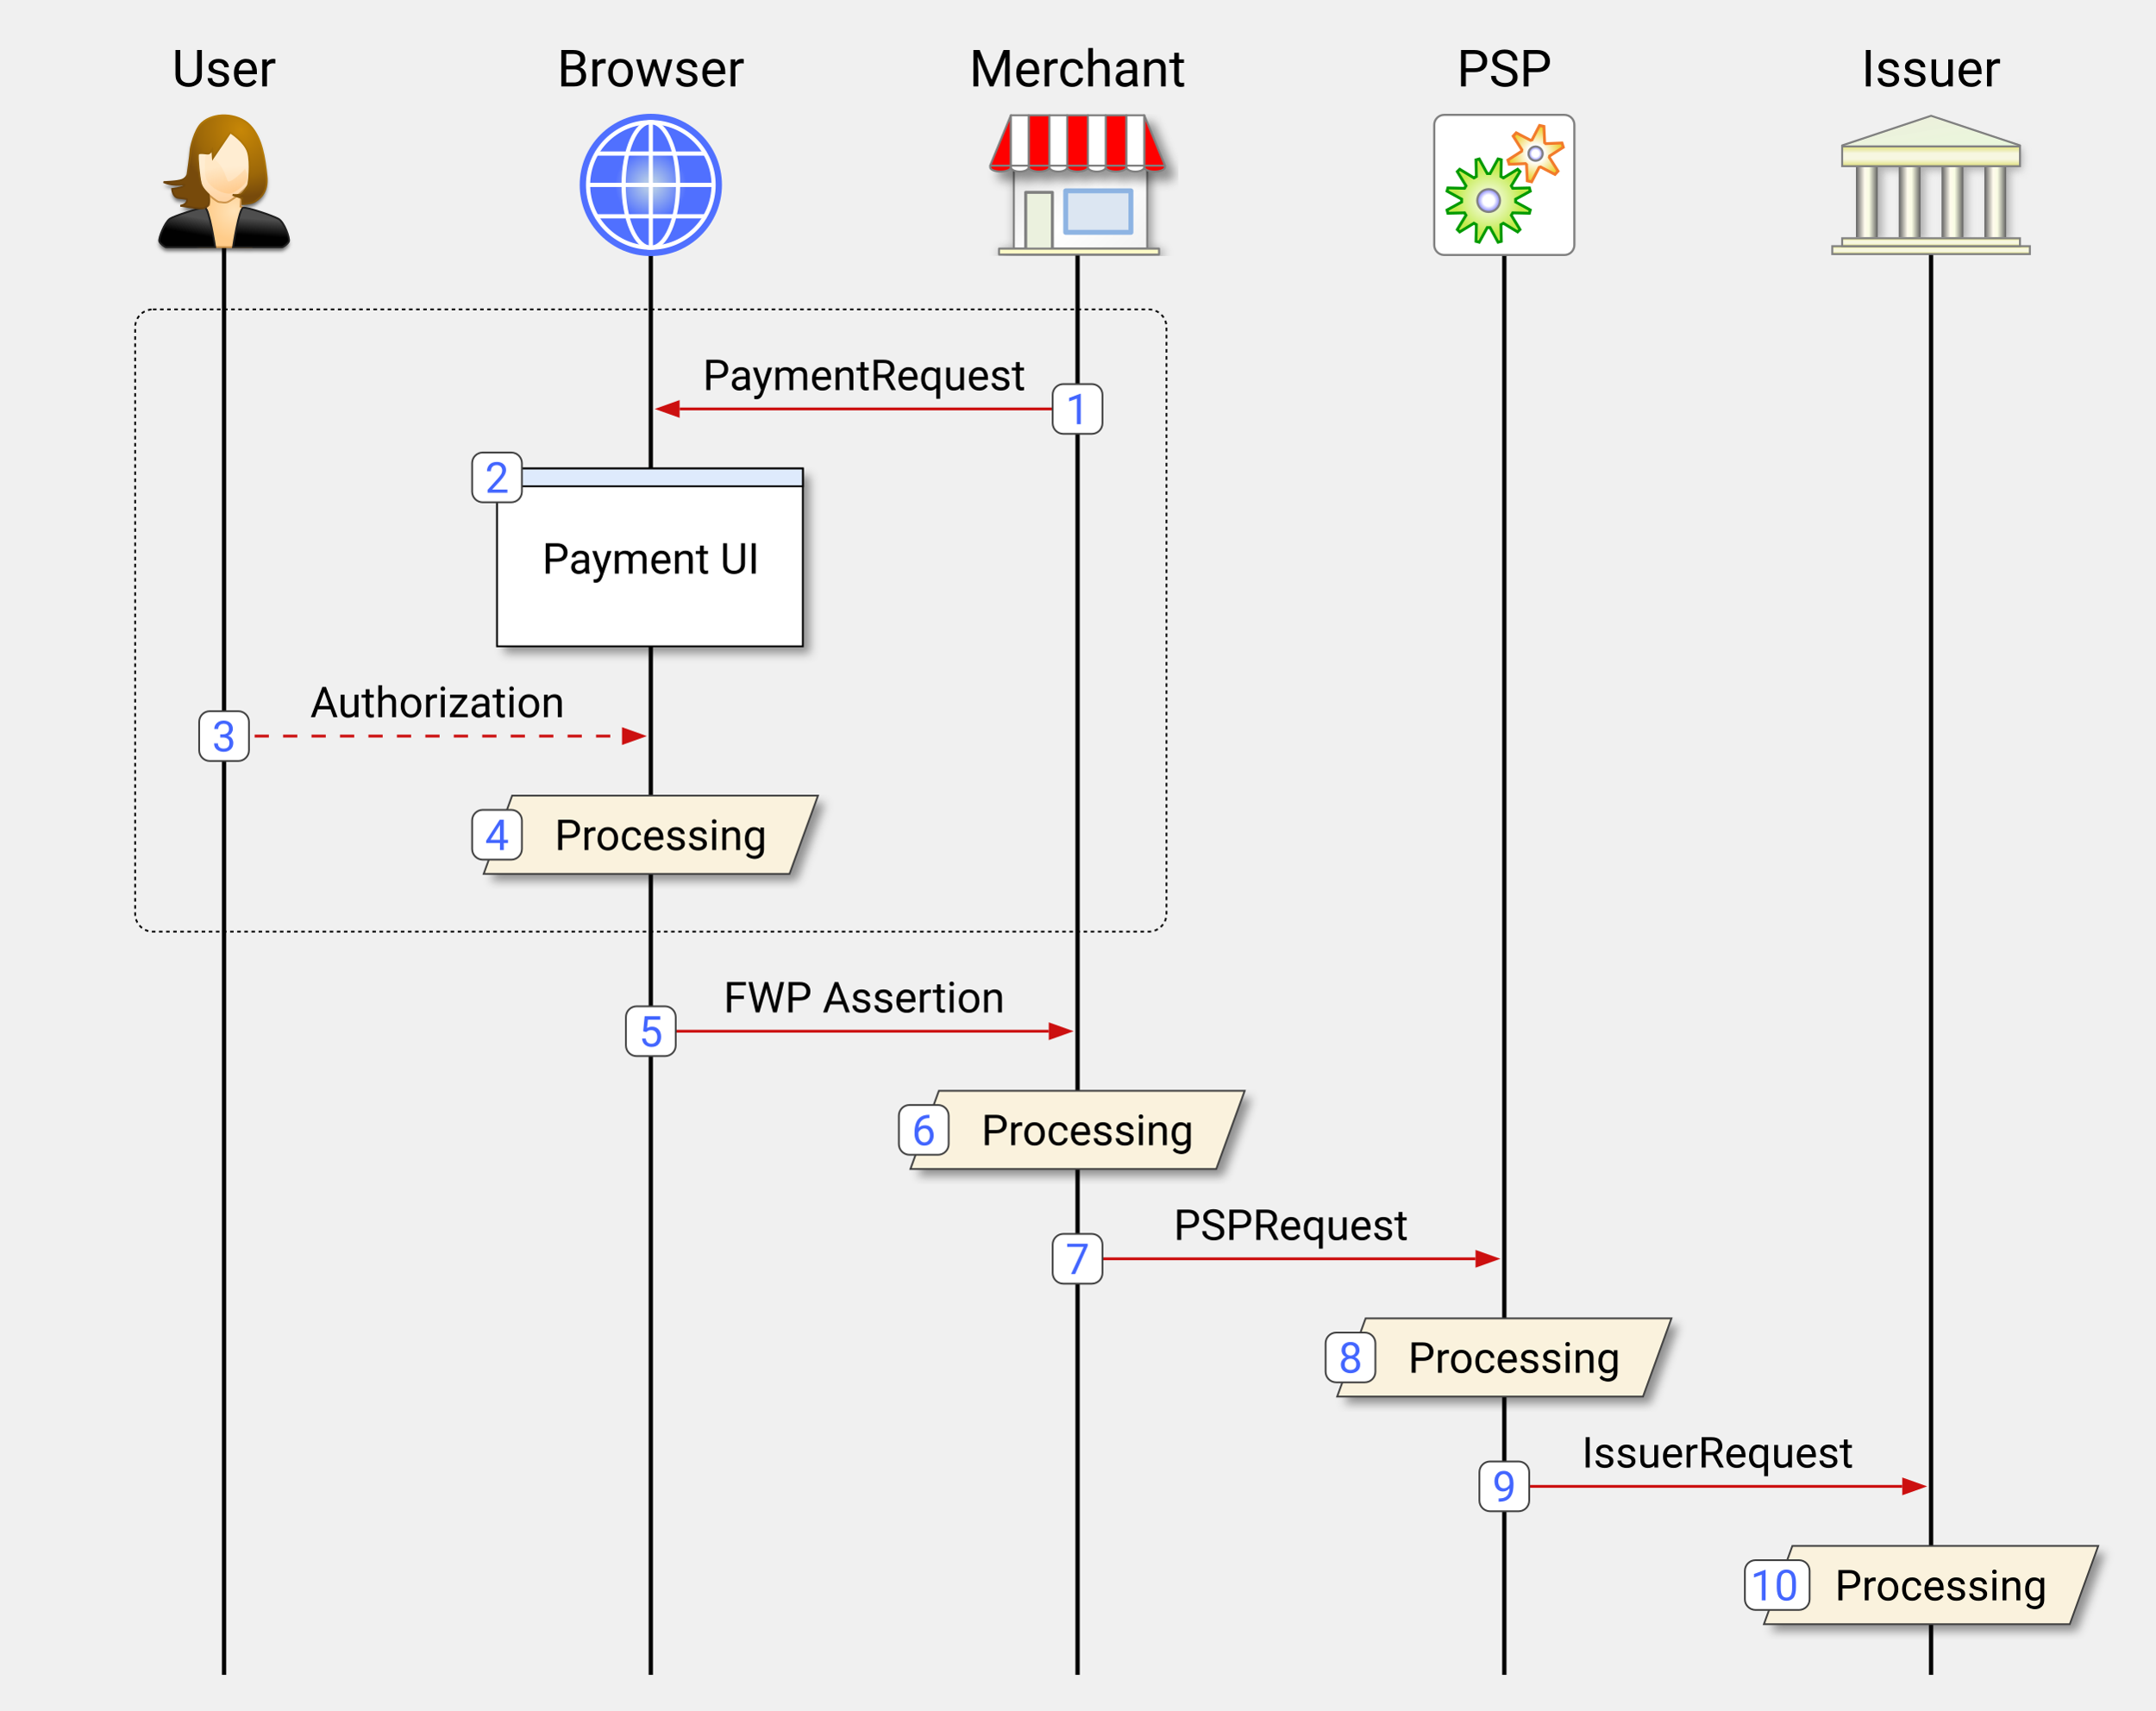
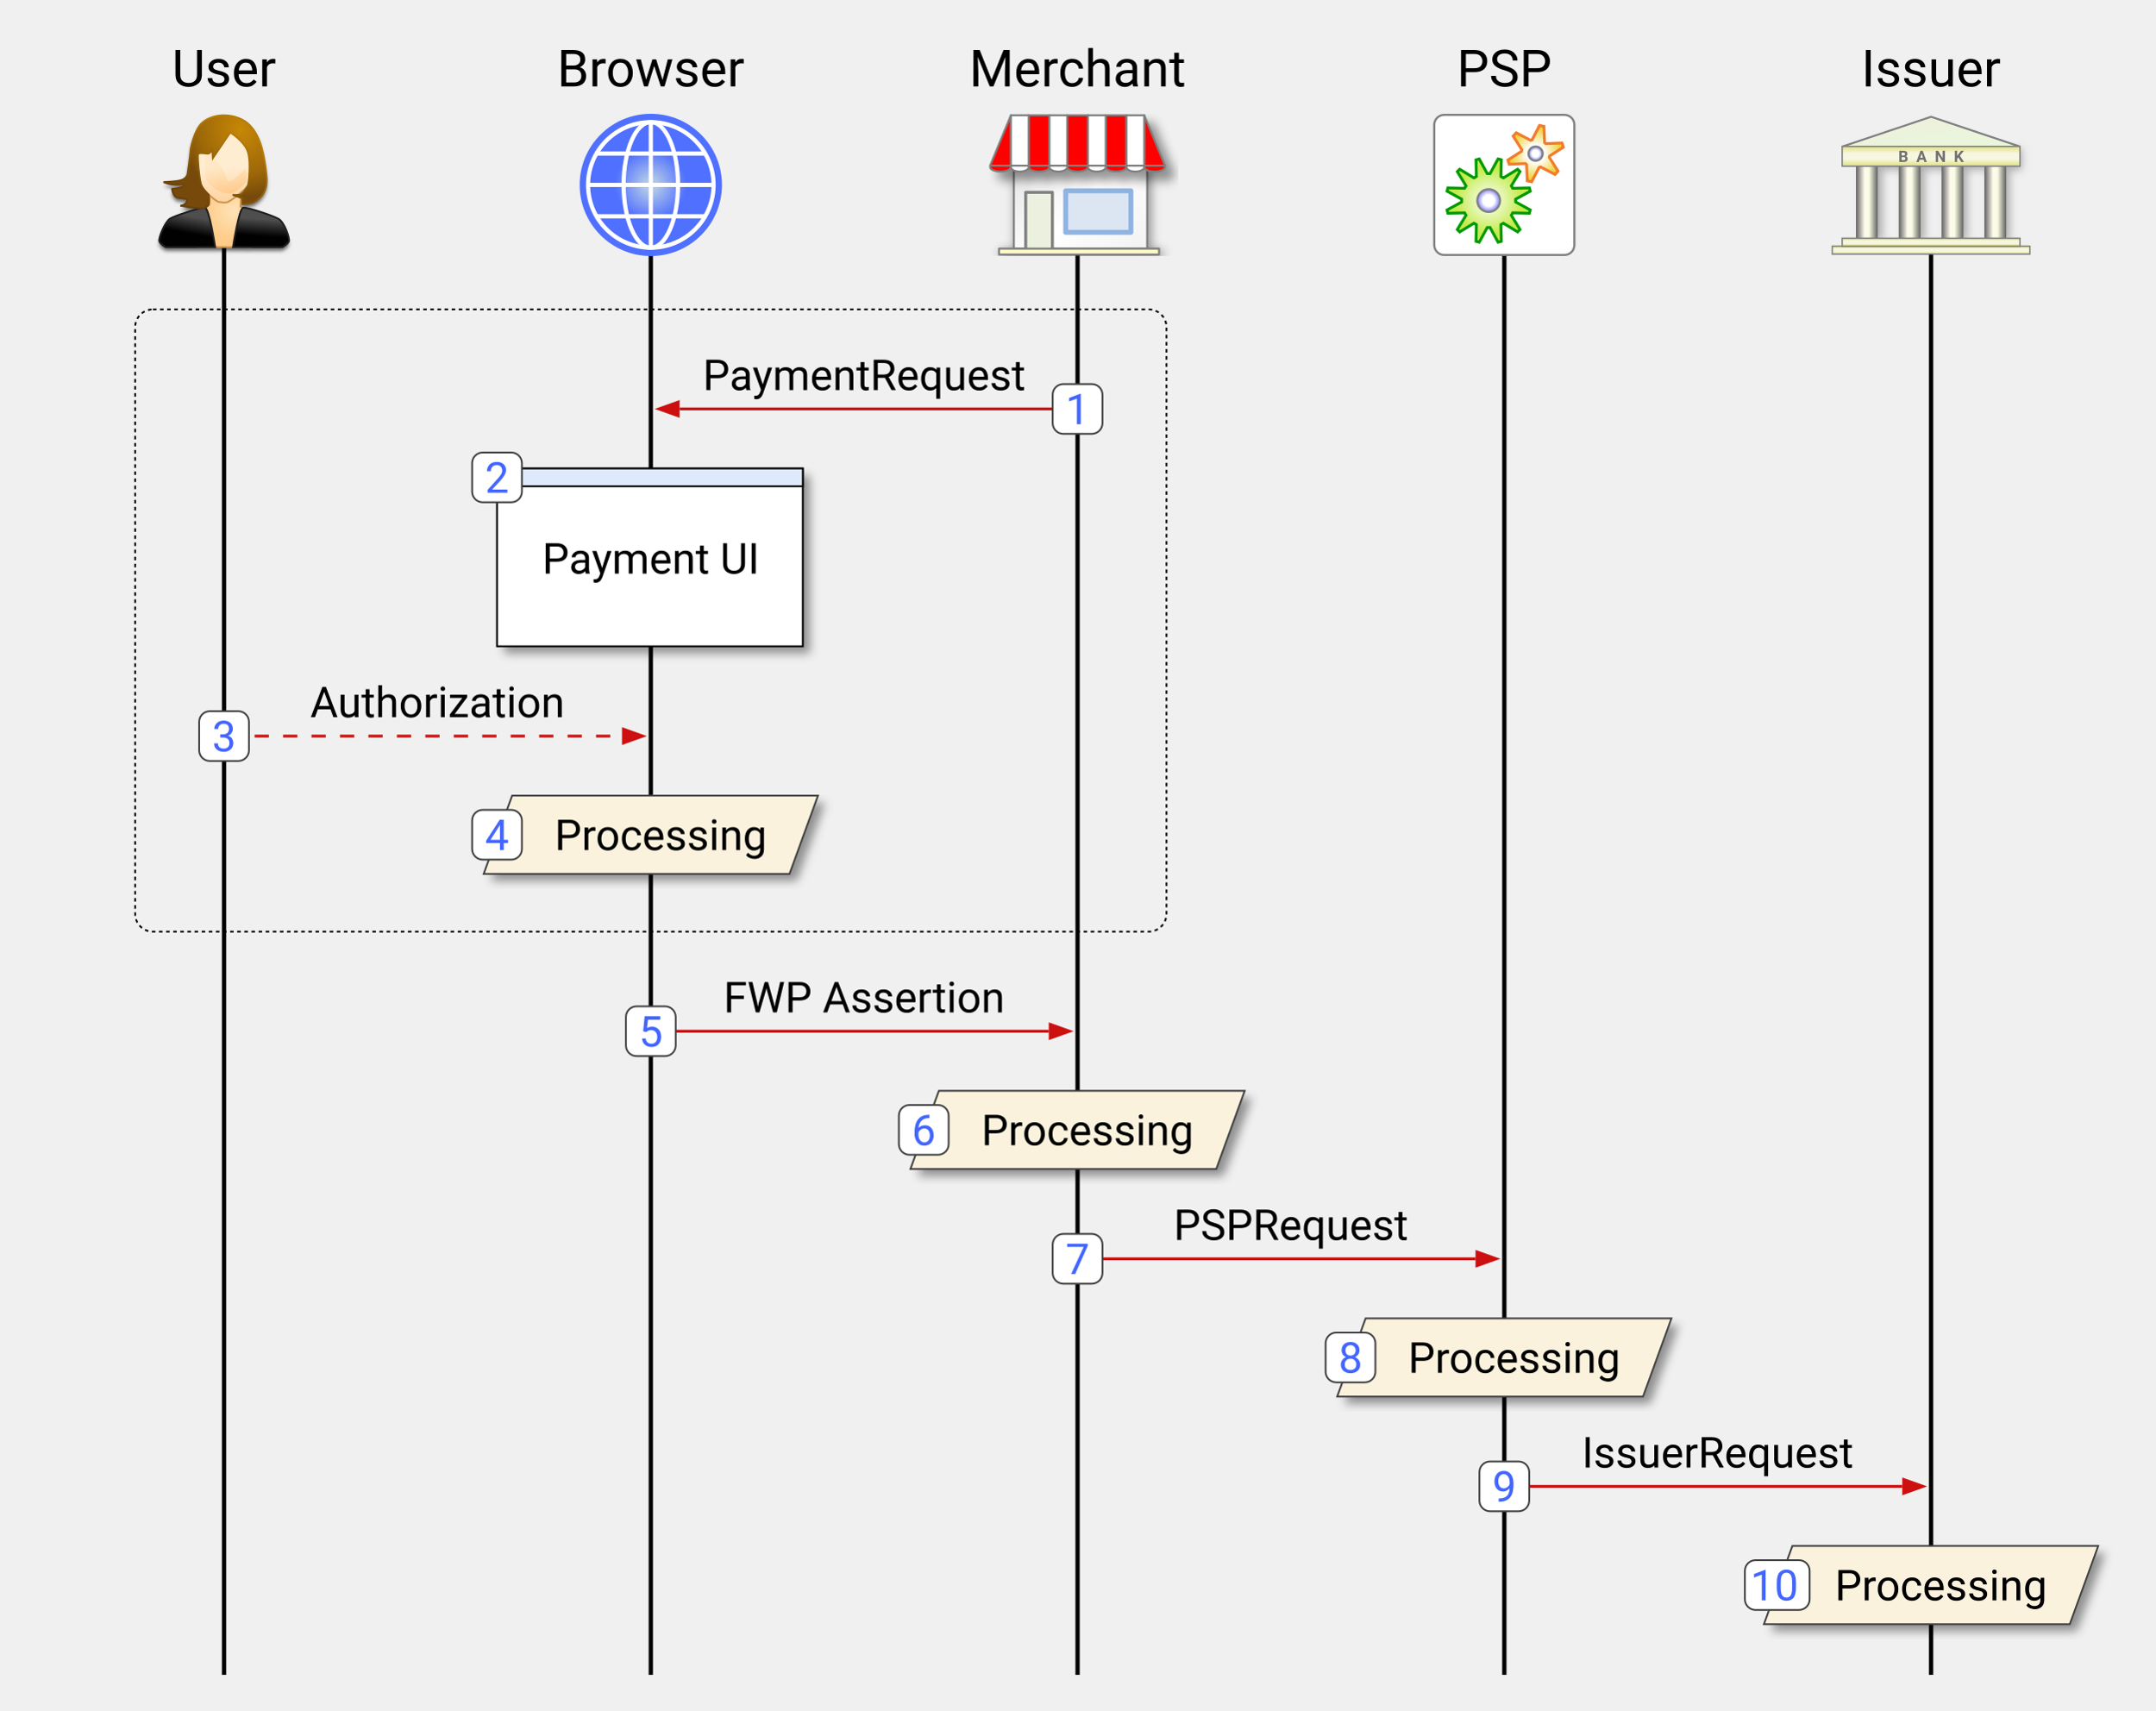
<svg xmlns="http://www.w3.org/2000/svg" viewBox="0 0 606 481">
  <defs>
    <filter id="dropShaddow">
      <feGaussianBlur stdDeviation="1.3" />
    </filter>
    <marker id="arrowHead" markerWidth="7" markerHeight="5" refX="0" refY="2.5" orient="auto" markerUnits="userSpaceOnUse">
      <polygon points="0 0, 7 2.5, 0 5" fill="#cc1010" />
    </marker>
    <marker id="arrowReturnHead" markerWidth="7" markerHeight="5" refX="0" refY="2.5" orient="auto" markerUnits="userSpaceOnUse">
      <polygon points="0 0, 7 2.5, 0 5" fill="#009000" />
    </marker>
  </defs>
  <line x1="63" y1="67" x2="63" y2="471" stroke-width="1.2" stroke="black" />
  <line x1="183" y1="67" x2="183" y2="471" stroke-width="1.2" stroke="black" />
  <line x1="303" y1="67" x2="303" y2="471" stroke-width="1.2" stroke="black" />
  <line x1="423" y1="67" x2="423" y2="471" stroke-width="1.2" stroke="black" />
  <line x1="543" y1="67" x2="543" y2="471" stroke-width="1.2" stroke="black" />
  <svg x="43" y="32.0" width="40" height="40.0" viewBox="0 0 128 128" version="1.1" id="svg3129">
    <defs id="defs3131">
      <linearGradient id="e">
        <stop stop-color="#010101" offset="0" id="stop3134" />
        <stop stop-color="#4e4e4e" offset="1" id="stop3136" />
      </linearGradient>
      <linearGradient id="a">
        <stop stop-color="#868aa8" stop-opacity=".686" offset="0" id="stop3139" />
        <stop stop-color="#a0a4bb" stop-opacity=".561" offset="1" id="stop3141" />
      </linearGradient>
      <linearGradient id="b">
        <stop stop-color="#ffe2ba" stop-opacity=".547" offset="0" id="stop3144" />
        <stop stop-color="#ffc684" offset="1" id="stop3146" />
      </linearGradient>
      <linearGradient id="c">
        <stop stop-color="#ffedd2" offset="0" id="stop3149" />
        <stop stop-color="#ffd5a5" offset="1" id="stop3151" />
      </linearGradient>
      <linearGradient id="d">
        <stop stop-color="#b3b3b3" offset="0" id="stop3154" />
        <stop stop-color="#ce964d" offset="1" id="stop3156" />
      </linearGradient>
      <filter id="f">
        <feGaussianBlur stdDeviation="0.314" id="feGaussianBlur3159" />
      </filter>
      <linearGradient id="y" y2="56.036" href="#c" gradientUnits="userSpaceOnUse" x2="4.821" gradientTransform="translate(41.286,2.5714)" y1="38.893" x1="3.571" />
      <linearGradient id="x" y2="58.036" href="#d" gradientUnits="userSpaceOnUse" x2="8.234" gradientTransform="translate(41.286,2.5714)" y1="34.993" x1="9.681" />
      <linearGradient id="w" y2="55.411" href="#b" gradientUnits="userSpaceOnUse" x2="6.161" gradientTransform="translate(41.286,2.5714)" y1="38.536" x1="1.786" />
      <radialGradient id="j" gradientUnits="userSpaceOnUse" cy="20.53" cx="3.489" gradientTransform="matrix(1,0,0,0.73258,61.286,8.1921)" r="19.097">
        <stop stop-color="#be984f" offset="0" id="stop3165" />
        <stop stop-color="#754c0a" offset="1" id="stop3167" />
      </radialGradient>
      <linearGradient id="v" y2="29.25" gradientUnits="userSpaceOnUse" x2="-7.321" gradientTransform="translate(61.286,2.5714)" y1="7.286" x1="-6.786">
        <stop stop-color="#b47a06" offset="0" id="stop3170" />
        <stop stop-color="#6a410c" offset="1" id="stop3172" />
      </linearGradient>
      <radialGradient id="i" gradientUnits="userSpaceOnUse" cy="26.852" cx="12.304" gradientTransform="matrix(-1.3742,-1.1543,1.6293,-1.9396,7.0338,90.784)" r="4.873">
        <stop stop-color="#b37a07" offset="0" id="stop3175" />
        <stop stop-color="#7c4f0b" offset="1" id="stop3177" />
      </radialGradient>
      <linearGradient id="u" y2="38.714" gradientUnits="userSpaceOnUse" x2="10.893" gradientTransform="translate(21.286,2.5714)" y1="16.214" x1="10">
        <stop stop-color="#af7606" offset="0" id="stop3180" />
        <stop stop-color="#6a410b" stop-opacity=".969" offset="1" id="stop3182" />
      </linearGradient>
      <linearGradient id="t" y2="100.86" gradientUnits="userSpaceOnUse" x2="15" gradientTransform="translate(81.286,2.5714)" y1="79.429" x1="-52.143">
        <stop stop-color="#a0a3bb" stop-opacity=".957" offset="0" id="stop3185" />
        <stop stop-color="#d0d1e2" offset="1" id="stop3187" />
      </linearGradient>
      <linearGradient id="s" y2="56.929" href="#a" gradientUnits="userSpaceOnUse" x2="-58.571" gradientTransform="translate(81.286,2.5714)" y1="101.57" x1="-16.25" />
      <linearGradient id="r" y2="90.5" gradientUnits="userSpaceOnUse" x2="-21.071" gradientTransform="translate(81.286,2.5714)" y1="72.464" x1="-58.214">
        <stop stop-color="#79819d" stop-opacity=".829" offset="0" id="stop3191" />
        <stop stop-color="#e2e2ed" stop-opacity=".424" offset="1" id="stop3193" />
      </linearGradient>
      <radialGradient id="h" gradientUnits="userSpaceOnUse" cy="93.388" cx="150.89" gradientTransform="matrix(-0.662,0.80825,-0.80978,-0.65231,267.69,34.405)" r="14.984">
        <stop stop-color="#ffe3b8" offset="0" id="stop3196" />
        <stop stop-color="#ffcc8a" offset="1" id="stop3198" />
      </radialGradient>
      <linearGradient id="q" y2="56.036" href="#c" gradientUnits="userSpaceOnUse" x2="4.821" gradientTransform="translate(81.286,32.571)" y1="38.893" x1="3.571" />
      <linearGradient id="p" y2="55.179" href="#d" gradientUnits="userSpaceOnUse" x2="7.699" gradientTransform="translate(81.286,32.571)" y1="34.993" x1="9.681" />
      <linearGradient id="o" y2="55.411" href="#b" gradientUnits="userSpaceOnUse" x2="6.161" gradientTransform="translate(83.286,32.571)" y1="38.536" x1="1.786" />
      <linearGradient id="n" y2="96.117" href="#e" gradientUnits="userSpaceOnUse" x2="69.827" gradientTransform="translate(1.2857,2.5714)" y1="105.18" x1="68.16" />
      <radialGradient id="g" gradientUnits="userSpaceOnUse" cy="41.346" cx="141.71" gradientTransform="matrix(-1.0275,0.58941,-0.64296,-1.1208,268.12,14.284)" r="28.364">
        <stop stop-color="#b37906" offset="0" id="stop3205" style="stop-color:#c78707;stop-opacity:1;" />
        <stop stop-color="#976408" offset="0.683" id="stop3207" style="stop-color:#9c6708;stop-opacity:1;" />
        <stop stop-color="#74490b" offset="1" id="stop3209" style="stop-color:#774a0b;stop-opacity:1;" />
      </radialGradient>
      <linearGradient id="m" y2="82.286" gradientUnits="userSpaceOnUse" x2="122.14" gradientTransform="translate(-58.714,2.5714)" y1="45.5" x1="144.11">
        <stop stop-color="#b77c06" offset="0" id="stop3212" />
        <stop stop-color="#69410c" offset="1" id="stop3214" />
      </linearGradient>
      <linearGradient id="l" y2="97.188" href="#e" gradientUnits="userSpaceOnUse" x2="66.077" gradientTransform="matrix(-1,0,0,1,172.39,2.5714)" y1="106.26" x1="66.731" />
      <linearGradient id="k" y2="56.929" href="#a" gradientUnits="userSpaceOnUse" x2="-58.571" gradientTransform="translate(380,2)" y1="101.57" x1="-16.25" />
      <filter id="z">
        <feGaussianBlur stdDeviation="1.055" id="feGaussianBlur3219" />
      </filter>
      <linearGradient href="#c" id="linearGradient3279" gradientUnits="userSpaceOnUse" gradientTransform="matrix(1.656798,0,0,1.656798,54.82269,-16.61489)" x1="3.571" y1="38.893" x2="4.821" y2="56.036" />
      <linearGradient href="#d" id="linearGradient3281" gradientUnits="userSpaceOnUse" gradientTransform="matrix(1.656798,0,0,1.656798,54.82269,-16.61489)" x1="9.681" y1="34.993" x2="7.699" y2="55.179" />
      <radialGradient href="#h" id="radialGradient3284" gradientUnits="userSpaceOnUse" gradientTransform="matrix(-1.0968,1.339107,-1.341642,-1.080746,363.6564,-13.57632)" cx="150.89" cy="93.388" r="14.984" />
      <linearGradient href="#b" id="linearGradient3309" gradientUnits="userSpaceOnUse" gradientTransform="translate(83.286,32.571)" x1="1.786" y1="38.536" x2="6.161" y2="55.411" />
      <linearGradient href="#e" id="linearGradient3312" gradientUnits="userSpaceOnUse" gradientTransform="matrix(-1.656798,0,0,1.656798,205.7636,-66.31816)" x1="66.731" y1="106.26" x2="66.077" y2="97.188" />
      <radialGradient href="#g" id="radialGradient3315" gradientUnits="userSpaceOnUse" gradientTransform="matrix(-1.70236,0.9765331,-1.065255,-1.856939,364.3688,-46.91275)" cx="141.71" cy="41.346" r="28.364" />
      <linearGradient href="#m" id="linearGradient3317" gradientUnits="userSpaceOnUse" gradientTransform="matrix(1.656798,0,0,1.656798,-177.129,-66.31816)" x1="144.11" y1="45.5" x2="122.14" y2="82.286" />
      <linearGradient href="#e" id="linearGradient3320" gradientUnits="userSpaceOnUse" gradientTransform="matrix(1.656798,0,0,1.656798,-77.72162,-66.31816)" x1="68.16" y1="105.18" x2="69.827" y2="96.117" />
    </defs>
    <g transform="matrix(1.656798,0,0,1.656798,-574.7538,-66.31816)" id="g3223" style="opacity:0.572;filter:url(#z)">
      <path d="m 395.19,79.812 -17.875,1.781 0.188,9.906 -2.25,1.562 c -0.021,-0.007 -0.041,-0.028 -0.062,-0.031 -2.33,-0.357 -19.08,5.969 -19.08,5.969 -1.282,0.566 -6.295,10.673 -5.781,12.25 0.432,1.326 3.13,3.25 3.844,3.25 0.714,0 26.531,-0.031 26.531,-0.031 0,0 1.4e-4,-0.062 0,-0.062 l 19.812,0.125 v -0.062 c 7.6,0.009 15.965,0.031 16.406,0.031 0.714,0 3.38,-1.924 3.812,-3.25 0.514,-1.577 -4.468,-11.684 -5.75,-12.25 0,0 -15.834,-5.982 -18.812,-5.969 l -1.719,-0.625 0.73,-12.595 z" id="path3227" />
      <path d="m 379.11,61.429 0.357,4.643 9.464,-13.929 c 0,0 9.643,6.071 9.821,10.714 0.179,4.643 0.179,16.964 0,17.679 -0.18,0.714 -2.68,4.464 -3.93,5.178 -1.25,0.714 -4.643,0.357 -4.643,0.357 l 5.179,1.786 0.179,3.214 c 0,0 5,-0.179 6.786,-1.429 1.786,-1.25 7.321,-4.286 6.25,-13.929 -1.08,-9.642 -3.58,-22.856 -8.94,-27.32 -5.35,-4.464 -10.89,-5.357 -13.57,-5.536 -2.679,-0.179 -8.214,-1.071 -12.679,4.286 -4.464,5.357 -6.071,13.393 -6.071,15 0,1.607 -1.607,12.679 -1.607,12.679 0,0 -0.357,1.964 -2.857,3.036 -2.5,1.071 -10.179,1.25 -10.179,1.25 2.899,1.265 5.975,1.671 9.107,1.429 0.714,-0.179 3.304,-0.446 2.054,0.625 -1.25,1.071 -6.518,1.696 -6.518,1.696 0,0 0.268,4.464 3.482,4.821 3.214,0.357 4.018,0.536 4.018,0.536 0,0 1.161,-0.179 0.446,1.607 -0.714,1.786 -3.482,2.143 -3.482,2.143 0,0 11.607,1.964 12.857,1.25 1.25,-0.714 1.872,-0.78 2.321,-1.607 0.911,-1.674 0.179,-5.714 0.179,-5.714 0,0 -3.571,-3.214 -4.286,-5.893 -0.714,-2.679 -1.964,-14.821 -1.429,-16.071 0.536,-1.25 5.179,0 5.893,-0.357 0.72,-0.359 1.79,-2.144 1.79,-2.144 z" id="path3231" />
    </g>
    <path style="fill:url(#radialGradient3284);stroke:#ce954d;stroke-width:1.65px" id="path3257" d="m 50.382,65.547 0.296,16.433 -9.765,6.749 0.888,31.105 47.048,0.293 -2.071,-33.746 -7.989,-2.935 1.19,-20.844 z" />
    <path style="fill:url(#linearGradient3279);stroke:url(#linearGradient3281);stroke-width:1.657px" id="path3259" d="m 39.178,45.248 c 0,0 3.081,16.125 5.021,20.501 1.884,4.25 13.18,13.598 15.272,13.598 2.092,0 5.217,1.195 8.083,-0.087 4.856,-2.171 15.63,-11.372 17.231,-13.93 3.546,-5.668 2.798,-30.84 2.798,-30.84 L 69.58,10.821 40.011,28.093 z" />
    <path style="fill:url(#linearGradient3309);filter:url(#f)" id="path3261" d="m 98.107,80.571 c -2.722,3.171 -6.603,5.214 -8.036,5.357 -3.571,0.357 -10.488,-2.801 -12.679,-7.321 -1.871,-3.86 -0.536,-15.179 -0.536,-15.179 0,0 4.525,2.521 7.758,6.86 2.589,3.475 3.966,8.949 4.385,9.033 2.232,0.446 8.839,-6.071 9.018,-6.786 0.179,-0.714 3.053,4.58 0.09,8.036 z" transform="matrix(1.656798,0,0,1.656798,-79.85176,-70.57845)" />
    <path d="m 56.006,120.02 c 0,0 -5.325,-34.91 -9.172,-35.504 -3.846,-0.592 -28.315,7.645 -31.589,9.904 -4.734,3.266 -10.388,17.661 -9.536,20.274 0.716,2.197 5.152,5.376 6.336,5.376 1.185,0 43.961,-0.05 43.961,-0.05 z" id="path3265" style="fill:url(#linearGradient3320);stroke:#1f1f1f;stroke-width:1.657px" />
    <path d="M 53.343,32.143 53.935,39.835 69.615,16.758 c 0,0 13.105,8.146 15.958,17.961 2.8,9.63 0.61,27.897 0.314,29.08 -0.296,1.183 -4.438,7.396 -6.509,8.58 -2.071,1.183 -7.692,0.592 -7.692,0.592 l 8.58,2.959 0.296,5.325 c 0,0 8.284,-0.296 11.243,-2.367 C 94.763,76.817 103.935,71.787 102.159,55.81 100.384,39.834 98.183,22.163 87.367,10.545 81.851,4.621 72.972,1.622 64.882,1.374 57.494,1.147 49.254,3.403 43.876,8.474 37.374,14.605 33.817,30.664 33.817,33.326 c 0,2.663 -2.663,21.007 -2.663,21.007 0,0 -0.592,3.254 -4.734,5.03 -4.142,1.775 -16.865,2.071 -16.865,2.071 4.803,2.096 9.9,2.768 15.089,2.367 1.183,-0.296 5.473,-0.74 3.402,1.035 -2.071,1.775 -10.799,2.811 -10.799,2.811 0,0 0.444,7.396 5.769,7.988 5.325,0.592 6.657,0.888 6.657,0.888 0,0 1.923,-0.296 0.74,2.663 -1.183,2.959 -5.769,3.55 -5.769,3.55 0,0 19.23,3.254 21.301,2.071 2.071,-1.183 3.101,-1.293 3.846,-2.663 1.509,-2.773 0.296,-9.467 0.296,-9.467 0,0 -5.917,-5.325 -7.101,-9.763 -1.183,-4.438 -3.254,-24.555 -2.367,-26.626 0.888,-2.071 8.58,0 9.763,-0.592 1.185,-0.593 2.961,-3.552 2.961,-3.552 z" id="path3267" style="fill:url(#radialGradient3315);stroke:url(#linearGradient3317);stroke-width:1.657px" />
    <path d="m 72.042,120.02 c 0,0 5.325,-34.91 9.172,-35.504 3.846,-0.592 26,6.891 31.589,9.904 5.588,3.013 10.388,17.661 9.536,20.274 -0.716,2.197 -5.152,5.376 -6.336,5.376 -1.176,0 -43.957,-0.05 -43.957,-0.05 z" id="path3269" style="fill:url(#linearGradient3312);stroke:#1f1f1f;stroke-width:1.657px" />
  </svg>
  <text x="63" y="24.3" fill="black" font-family="Roboto,sans-serif" font-size="14.4" text-anchor="middle">User</text>
  <svg x="163" y="32.0" width="40" height="40.0" viewBox="0 0 68 68">
    <defs>
      <radialGradient id="browserWorld">
        <stop offset="0.09" stop-color="#afc6e9" />
        <stop offset="0.5" stop-color="#5070ff" />
      </radialGradient>
    </defs>
    <circle cx="34" cy="34" r="34" fill="url(#browserWorld)" />
    <g fill="none" stroke="white" stroke-width="2">
      <circle cx="34" cy="34" r="30" />
      <ellipse cx="34" cy="34" rx="13" ry="30" />
      <line x1="34" y1="4" x2="34" y2="64" />
      <line x1="4" y1="34" x2="64" y2="34" />
      <line x1="7.5" y1="19" x2="60.5" y2="19" />
      <line x1="7.5" y1="49" x2="60.5" y2="49" />
    </g>
  </svg>
  <text x="183" y="24.3" fill="black" font-family="Roboto,sans-serif" font-size="14.4" text-anchor="middle">Browser</text>
  <svg x="274.667" y="32.0" width="56.667" height="40.0" viewBox="0 0 68 48" version="1.1">
    <defs>
      <filter id="fx0" x="-128" y="-72" width="1536" height="864" filterUnits="userSpaceOnUse" primitiveUnits="userSpaceOnUse">
        <feComponentTransfer color-interpolation-filters="sRGB" id="feComponentTransfer10">
          <feFuncR type="discrete" tableValues="0 0" id="feFuncR2" />
          <feFuncG type="discrete" tableValues="0 0" id="feFuncG4" />
          <feFuncB type="discrete" tableValues="0 0" id="feFuncB6" />
          <feFuncA type="linear" slope="0.4" intercept="0" id="feFuncA8" />
        </feComponentTransfer>
        <feGaussianBlur stdDeviation="1.778 1.778" id="feGaussianBlur12" />
      </filter>
      <filter id="fx1" x="-128" y="-72" width="1536" height="864" filterUnits="userSpaceOnUse" primitiveUnits="userSpaceOnUse">
        <feComponentTransfer color-interpolation-filters="sRGB" id="feComponentTransfer23">
          <feFuncR type="discrete" tableValues="0 0" id="feFuncR15" />
          <feFuncG type="discrete" tableValues="0 0" id="feFuncG17" />
          <feFuncB type="discrete" tableValues="0 0" id="feFuncB19" />
          <feFuncA type="linear" slope="0.4" intercept="0" id="feFuncA21" />
        </feComponentTransfer>
        <feGaussianBlur stdDeviation="1.778 1.778" id="feGaussianBlur25" />
      </filter>
      <clipPath id="clip2">
        <rect x="0" y="0" width="1280" height="720" />
      </clipPath>
      <clipPath id="clip3">
        <rect x="-2" y="-2" width="73" height="46" />
      </clipPath>
      <clipPath id="clip4">
        <rect x="0" y="0" width="69" height="44" />
      </clipPath>
      <linearGradient x1="291" y1="69" x2="327" y2="105" gradientUnits="userSpaceOnUse" spreadMethod="reflect" id="fill5" gradientTransform="translate(-274,-55)">
        <stop offset="0" stop-color="#E6E6E6" id="stop37" />
        <stop offset="0.006" stop-color="#E6E6E6" id="stop39" />
        <stop offset="0.49" stop-color="#FFFFFF" id="stop41" />
        <stop offset="1" stop-color="#F2F2F2" id="stop43" />
      </linearGradient>
      <clipPath id="clip6">
        <rect x="-2" y="-2" width="77" height="38" />
      </clipPath>
      <clipPath id="clip7">
        <rect x="0" y="0" width="74" height="34" />
      </clipPath>
    </defs>
    <g clip-path="url(#clip3)" filter="url(#fx0)" transform="translate(1,12)">
      <g clip-path="url(#clip4)">
        <rect x="12.329" y="7.328" width="45" height="27" stroke="#7f7f7f" stroke-linejoin="round" stroke-miterlimit="10" fill="#ff0000" />
        <rect x="16.329" y="15.329" width="9" height="20" stroke="#7f7f7f" stroke-linejoin="round" stroke-miterlimit="10" fill="#ebf1de" />
        <rect x="0" y="0" width="14" height="22" stroke="#8eb4e3" stroke-width="2" stroke-linejoin="round" stroke-miterlimit="10" fill="#dce6f2" transform="matrix(0,-1,-1,0,51.8284,28.8284)" />
        <path d="m 25.328,25.328 1e-4,1e-4" stroke="#4a7ebb" stroke-linejoin="round" stroke-miterlimit="10" fill="none" fill-rule="evenodd" />
        <rect x="7.328" y="34.328" width="54" height="2" stroke="#7f7f7f" stroke-linejoin="round" stroke-miterlimit="10" fill="#fdfac7" />
      </g>
    </g>
    <rect x="12.5" y="18.5" width="45" height="27" stroke="#7f7f7f" stroke-width="0.667" stroke-linejoin="round" stroke-miterlimit="10" fill="url(#fill5)" style="fill:url(#fill5)" />
    <rect x="16.5" y="26.5" width="9" height="20" stroke="#7f7f7f" stroke-linejoin="round" stroke-miterlimit="10" fill="#ebf1de" />
    <rect x="-40" y="-52" width="14" height="22" stroke="#8eb4e3" stroke-width="1.667" stroke-linejoin="round" stroke-miterlimit="10" fill="#dce6f2" transform="matrix(0,-1,-1,0,0,0)" />
    <path d="m 25.5,36.5 v 10e-5" stroke="#4a7ebb" stroke-linejoin="round" stroke-miterlimit="10" fill="none" fill-rule="evenodd" />
    <g clip-path="url(#clip6)" filter="url(#fx1)" transform="translate(0,-4)">
      <g clip-path="url(#clip7)">
        <path d="m 7.328,24.828 c 0,-0.829 1.567,-1.5 3.5,-1.5 1.933,0 3.5,0.671 3.5,1.5 0,0.828 -1.567,1.5 -3.5,1.5 -1.933,0 -3.5,-0.672 -3.5,-1.5 z" stroke="#7f7f7f" stroke-linejoin="round" stroke-miterlimit="10" fill="#ff0000" fill-rule="evenodd" />
        <path d="m 20.328,24.828 c 0,-0.829 1.567,-1.5 3.5,-1.5 1.933,0 3.5,0.671 3.5,1.5 0,0.828 -1.567,1.5 -3.5,1.5 -1.933,0 -3.5,-0.672 -3.5,-1.5 z" stroke="#7f7f7f" stroke-linejoin="round" stroke-miterlimit="10" fill="#ff0000" fill-rule="evenodd" />
        <path d="m 33.328,24.828 c 0,-0.829 1.567,-1.5 3.5,-1.5 1.933,0 3.5,0.671 3.5,1.5 0,0.828 -1.567,1.5 -3.5,1.5 -1.933,0 -3.5,-0.672 -3.5,-1.5 z" stroke="#7f7f7f" stroke-linejoin="round" stroke-miterlimit="10" fill="#ff0000" fill-rule="evenodd" />
        <path d="m 46.328,24.828 c 0,-0.829 1.567,-1.5 3.5,-1.5 1.933,0 3.5,0.671 3.5,1.5 0,0.828 -1.567,1.5 -3.5,1.5 -1.933,0 -3.5,-0.672 -3.5,-1.5 z" stroke="#7f7f7f" stroke-linejoin="round" stroke-miterlimit="10" fill="#ff0000" fill-rule="evenodd" />
        <path d="m 59.328,24.828 c 0,-0.829 1.567,-1.5 3.5,-1.5 1.933,0 3.5,0.671 3.5,1.5 0,0.828 -1.567,1.5 -3.5,1.5 -1.933,0 -3.5,-0.672 -3.5,-1.5 z" stroke="#7f7f7f" stroke-linejoin="round" stroke-miterlimit="10" fill="#ff0000" fill-rule="evenodd" />
        <path d="m 14.329,24.828 c 0,-0.829 1.343,-1.5 3,-1.5 1.657,0 3,0.671 3,1.5 0,0.828 -1.343,1.5 -3,1.5 -1.657,0 -3,-0.672 -3,-1.5 z" stroke="#7f7f7f" stroke-linejoin="round" stroke-miterlimit="10" fill="#ffffff" fill-rule="evenodd" />
        <path d="m 27.328,24.828 c 0,-0.829 1.343,-1.5 3,-1.5 1.657,0 3,0.671 3,1.5 0,0.828 -1.343,1.5 -3,1.5 -1.657,0 -3,-0.672 -3,-1.5 z" stroke="#7f7f7f" stroke-linejoin="round" stroke-miterlimit="10" fill="#ffffff" fill-rule="evenodd" />
        <path d="m 40.328,24.828 c 0,-0.829 1.343,-1.5 3,-1.5 1.657,0 3,0.671 3,1.5 0,0.828 -1.343,1.5 -3,1.5 -1.657,0 -3,-0.672 -3,-1.5 z" stroke="#7f7f7f" stroke-linejoin="round" stroke-miterlimit="10" fill="#ffffff" fill-rule="evenodd" />
        <path d="m 53.328,24.828 c 0,-0.829 1.343,-1.5 3,-1.5 1.657,0 3,0.671 3,1.5 0,0.828 -1.343,1.5 -3,1.5 -1.657,0 -3,-0.672 -3,-1.5 z" stroke="#7f7f7f" stroke-linejoin="round" stroke-miterlimit="10" fill="#ffffff" fill-rule="evenodd" />
        <path d="M 0,17 V 0 l 7,17 z" stroke="#7f7f7f" stroke-linejoin="round" stroke-miterlimit="10" fill="#ff0000" fill-rule="evenodd" transform="matrix(-1,0,0,1,14.3285,7.32848)" />
        <rect x="20.329" y="7.328" width="7" height="17" stroke="#7f7f7f" stroke-linejoin="round" stroke-miterlimit="10" fill="#ff0000" />
        <rect x="33.328" y="7.328" width="7" height="17" stroke="#7f7f7f" stroke-linejoin="round" stroke-miterlimit="10" fill="#ff0000" />
        <rect x="46.328" y="7.328" width="7" height="17" stroke="#7f7f7f" stroke-linejoin="round" stroke-miterlimit="10" fill="#ff0000" />
        <path d="M 59.328,24.328 V 7.328 l 7,17 z" stroke="#7f7f7f" stroke-linejoin="round" stroke-miterlimit="10" fill="#ff0000" fill-rule="evenodd" />
        <rect x="14.329" y="7.328" width="6" height="17" stroke="#7f7f7f" stroke-linejoin="round" stroke-miterlimit="10" fill="#ffffff" />
        <rect x="27.329" y="7.328" width="6" height="17" stroke="#7f7f7f" stroke-linejoin="round" stroke-miterlimit="10" fill="#ffffff" />
        <rect x="40.328" y="7.328" width="6" height="17" stroke="#7f7f7f" stroke-linejoin="round" stroke-miterlimit="10" fill="#ffffff" />
        <rect x="53.328" y="7.328" width="6" height="17" stroke="#7f7f7f" stroke-linejoin="round" stroke-miterlimit="10" fill="#ffffff" />
      </g>
    </g>
    <path d="m 4.5,18 c 0,-0.829 1.567,-1.5 3.5,-1.5 1.933,0 3.5,0.671 3.5,1.5 0,0.828 -1.567,1.5 -3.5,1.5 -1.933,0 -3.5,-0.672 -3.5,-1.5 z" stroke="#7f7f7f" stroke-width="0.667" stroke-linejoin="round" stroke-miterlimit="10" fill="#ff0000" fill-rule="evenodd" />
    <path d="m 17.5,18 c 0,-0.829 1.567,-1.5 3.5,-1.5 1.933,0 3.5,0.671 3.5,1.5 0,0.828 -1.567,1.5 -3.5,1.5 -1.933,0 -3.5,-0.672 -3.5,-1.5 z" stroke="#7f7f7f" stroke-width="0.667" stroke-linejoin="round" stroke-miterlimit="10" fill="#ff0000" fill-rule="evenodd" />
    <path d="m 30.5,18 c 0,-0.829 1.567,-1.5 3.5,-1.5 1.933,0 3.5,0.671 3.5,1.5 0,0.828 -1.567,1.5 -3.5,1.5 -1.933,0 -3.5,-0.672 -3.5,-1.5 z" stroke="#7f7f7f" stroke-width="0.667" stroke-linejoin="round" stroke-miterlimit="10" fill="#ff0000" fill-rule="evenodd" />
    <path d="m 43.5,18 c 0,-0.829 1.567,-1.5 3.5,-1.5 1.933,0 3.5,0.671 3.5,1.5 0,0.828 -1.567,1.5 -3.5,1.5 -1.933,0 -3.5,-0.672 -3.5,-1.5 z" stroke="#7f7f7f" stroke-width="0.667" stroke-linejoin="round" stroke-miterlimit="10" fill="#ff0000" fill-rule="evenodd" />
    <path d="m 56.5,18 c 0,-0.829 1.567,-1.5 3.5,-1.5 1.933,0 3.5,0.671 3.5,1.5 0,0.828 -1.567,1.5 -3.5,1.5 -1.933,0 -3.5,-0.672 -3.5,-1.5 z" stroke="#7f7f7f" stroke-width="0.667" stroke-linejoin="round" stroke-miterlimit="10" fill="#ff0000" fill-rule="evenodd" />
    <path d="m 11.5,18 c 0,-0.829 1.343,-1.5 3,-1.5 1.657,0 3,0.671 3,1.5 0,0.828 -1.343,1.5 -3,1.5 -1.657,0 -3,-0.672 -3,-1.5 z" stroke="#7f7f7f" stroke-width="0.667" stroke-linejoin="round" stroke-miterlimit="10" fill="#ffffff" fill-rule="evenodd" />
    <path d="m 24.5,18 c 0,-0.829 1.343,-1.5 3,-1.5 1.657,0 3,0.671 3,1.5 0,0.828 -1.343,1.5 -3,1.5 -1.657,0 -3,-0.672 -3,-1.5 z" stroke="#7f7f7f" stroke-width="0.667" stroke-linejoin="round" stroke-miterlimit="10" fill="#ffffff" fill-rule="evenodd" />
    <path d="m 37.5,18 c 0,-0.829 1.343,-1.5 3,-1.5 1.657,0 3,0.671 3,1.5 0,0.828 -1.343,1.5 -3,1.5 -1.657,0 -3,-0.672 -3,-1.5 z" stroke="#7f7f7f" stroke-width="0.667" stroke-linejoin="round" stroke-miterlimit="10" fill="#ffffff" fill-rule="evenodd" />
    <path d="m 50.5,18 c 0,-0.829 1.343,-1.5 3,-1.5 1.657,0 3,0.671 3,1.5 0,0.828 -1.343,1.5 -3,1.5 -1.657,0 -3,-0.672 -3,-1.5 z" stroke="#7f7f7f" stroke-width="0.667" stroke-linejoin="round" stroke-miterlimit="10" fill="#ffffff" fill-rule="evenodd" />
    <path d="m 11.5,17.5 v -17 l -7,17 z" stroke="#7f7f7f" stroke-width="0.667" stroke-linejoin="round" stroke-miterlimit="10" fill="#ff0000" fill-rule="evenodd" />
    <rect x="17.5" y="0.5" width="7" height="17" stroke="#7f7f7f" stroke-width="0.667" stroke-linejoin="round" stroke-miterlimit="10" fill="#ff0000" />
    <rect x="30.5" y="0.5" width="7" height="17" stroke="#7f7f7f" stroke-width="0.667" stroke-linejoin="round" stroke-miterlimit="10" fill="#ff0000" />
    <rect x="43.5" y="0.5" width="7" height="17" stroke="#7f7f7f" stroke-width="0.667" stroke-linejoin="round" stroke-miterlimit="10" fill="#ff0000" />
    <path d="m 56.5,17.5 v -17 l 7,17 z" stroke="#7f7f7f" stroke-width="0.667" stroke-linejoin="round" stroke-miterlimit="10" fill="#ff0000" fill-rule="evenodd" />
    <rect x="11.5" y="0.5" width="6" height="17" stroke="#7f7f7f" stroke-width="0.667" stroke-linejoin="round" stroke-miterlimit="10" fill="#ffffff" />
    <rect x="24.5" y="0.5" width="6" height="17" stroke="#7f7f7f" stroke-width="0.667" stroke-linejoin="round" stroke-miterlimit="10" fill="#ffffff" />
    <rect x="37.5" y="0.5" width="6" height="17" stroke="#7f7f7f" stroke-width="0.667" stroke-linejoin="round" stroke-miterlimit="10" fill="#ffffff" />
    <rect x="50.5" y="0.5" width="6" height="17" stroke="#7f7f7f" stroke-width="0.667" stroke-linejoin="round" stroke-miterlimit="10" fill="#ffffff" />
    <rect x="7.5" y="45.5" width="54" height="2" stroke="#7f7f7f" stroke-width="0.667" stroke-linejoin="round" stroke-miterlimit="10" fill="#fdfac7" />
  </svg>
  <text x="303" y="24.3" fill="black" font-family="Roboto,sans-serif" font-size="14.4" text-anchor="middle">Merchant</text>
  <svg x="403" y="32.0" width="40" height="40.0" viewBox="0 0 1000 1000">
    <defs>
      <radialGradient cx="0.5" cy="0.5" id="bigGearGid" r="0.5" spreadMethod="pad">
        <stop offset="0.0" stop-color="white" />
        <stop offset="0.8" stop-color="#c4eb4e" />
      </radialGradient>
      <radialGradient cx="0.5" cy="0.5" id="smallGearGid" r="0.5" spreadMethod="pad">
        <stop offset="0.3" stop-color="white" />
        <stop offset="1.0" stop-color="#eccb1e" />
      </radialGradient>
      <radialGradient cx="0.5" cy="0.5" id="shaftGid" r="0.5" spreadMethod="pad">
        <stop offset="0.5" stop-color="white" />
        <stop offset="1.0" stop-color="#8080ff" />
      </radialGradient>
    </defs>
    <rect x="7.5" y="7.5" width="985" height="985" rx="70" fill="white" stroke="grey" stroke-width="15" />
    <path stroke="#009a00" stroke-width="20" fill="url(#bigGearGid)" d="M399.9,799.7 456.2,902.6 479,896.5 476.3,779.3 493.5,769.3 593.6,830.3 610.3,813.6 549.3,713.5 559.3,696.3 676.5,699 682.6,676.2 579.7,619.9 579.7,600.1 682.6,543.8 676.5,521 559.3,523.7 549.3,506.5 610.3,406.4 593.6,389.7 493.5,450.7 476.3,440.7 479,323.5 456.2,317.4 399.9,420.3 380.1,420.3 323.8,317.4 301,323.5 303.7,440.7 286.5,450.7 186.4,389.7 169.7,406.4 230.7,506.5 220.7,523.7 103.5,521 97.4,543.8 200.3,600.1 200.3,619.9 97.4,676.2 103.5,699 220.7,696.3 230.7,713.5 169.7,813.6 186.4,830.3 286.5,769.3 303.7,779.3 301,896.5 323.8,902.6 380.1,799.7 z" />
    <circle stroke="grey" stroke-width="15" fill="url(#shaftGid)" r="80" cx="390" cy="610" />
    <path stroke="#f27b2b" stroke-width="20" fill="url(#smallGearGid)" d="M656.4,357.2 661.5,471.3 692.2,478.1 745,376.8 755,373.7 856.4,426.3 877.6,403.1 816.4,306.7 818.6,296.5 914.9,235 905.4,205.1 791.3,209.9 783.6,202.8 778.5,88.7 747.8,81.9 695,183.2 685,186.3 583.6,133.7 562.4,156.9 623.6,253.3 621.4,263.5 525.1,325 534.6,354.9 648.7,350.1 z" />
    <circle stroke="grey" stroke-width="15" fill="url(#shaftGid)" r="50" cx="720" cy="280" />
  </svg>
  <text x="423" y="24.3" fill="black" font-family="Roboto,sans-serif" font-size="14.4" text-anchor="middle">PSP</text>
  <svg x="512.444" y="32.0" width="61.111" height="40.0" viewBox="0 0 110 72">
    <defs>
      <linearGradient id="bankPillar" x1="0" x2="1">
        <stop offset="0" stop-color="#606060" />
        <stop offset="0.4" stop-color="#fffbed" />
        <stop offset="0.6" stop-color="#f9fce3" />
        <stop offset="1" stop-color="#606060" />
      </linearGradient>
      <filter height="200%" id="bankShaddow" width="200%" x="-50%" y="-50%">
        <feGaussianBlur stdDeviation="2" />
      </filter>
      <linearGradient id="bankFront" x1="0.5" x2="0.5" y1="0" y2="1">
        <stop offset="0" stop-color="#e0e07b" />
        <stop offset="0.35" stop-color="#f7f7e1" />
        <stop offset="0.65" stop-color="#f7f7e1" />
        <stop offset="1" stop-color="#e0e07b" />
      </linearGradient>
      <linearGradient id="bankRoof" x1="0" x2="1" y1="0" y2="1">
        <stop offset="0" stop-color="#eeefdc" />
-         <stop offset="1" stop-color="#e9f7dc" stop-opacity="0.996" />
+         <stop offset="1" stop-color="#e9f7dc" />
      </linearGradient>
    </defs>
    <g fill="#b0b0b0" filter="url(#bankShaddow)">
      <path d="m19.5,17.5l21.67,0l0,11l-10.67,0l0,35.5l-11,0" />
      <path d="m41,17.5l21.67,0l0,11l-10.67,0l0,35.5l-11,0" />
      <path d="m62.5,17.5l21.67,0l0,11l-10.67,0l0,35.5l-11,0" />
      <path d="m 84,17.5 h 17 v 11 H 95 V 64 H 84" />
    </g>
-     <rect fill="url(#bankPillar)" height="35.5" width="11" x="17" y="27" />
-     <rect fill="url(#bankPillar)" height="35.5" width="11" x="38.66" y="27" />
-     <rect fill="url(#bankPillar)" height="35.5" width="11" x="60.33" y="27" />
-     <rect fill="url(#bankPillar)" height="35.5" width="11" x="82" y="27" />
-     <path d="m10,16l45,-15l45,15" fill="url(#bankRoof)" stroke="grey" stroke-linecap="round" />
-     <rect fill="url(#bankFront)" height="10" stroke="grey" width="90" x="10" y="16.5" />
-     <rect fill="url(#bankFront)" height="4" stroke="grey" width="100" x="5" y="67" />
-     <rect fill="url(#bankFront)" height="4" stroke="grey" width="90" x="10" y="63" />
+     <rect fill="url(#bankPillar)" height="37" width="11" x="17" y="26" />
+     <rect fill="url(#bankPillar)" height="37" width="11" x="38.66" y="26" />
+     <rect fill="url(#bankPillar)" height="37" width="11" x="60.33" y="26" />
+     <rect fill="url(#bankPillar)" height="37" width="11" x="82" y="26" />
+     <path d="m10.3,16.5 l44.70,-15 l44.70,15" fill="url(#bankRoof)" stroke="grey" stroke-width="1" stroke-linecap="round" />
+     <g stroke-width="0.7" stroke="grey">
+       <rect fill="url(#bankFront)" height="10" width="90" x="10" y="16.5" />
+       <rect fill="url(#bankFront)" height="4" width="100" x="5" y="67" />
+       <rect fill="url(#bankFront)" height="4" width="90" x="10" y="63" />
+     </g>
+     <text x="55" y="24.4" font-size="8" font-weight="bold" font-family="Roboto,sans-serif" text-anchor="middle" fill="#707070">
+ B  A  N  K
+ </text>
  </svg>
  <text x="543" y="24.3" fill="black" font-family="Roboto,sans-serif" font-size="14.4" text-anchor="middle">Issuer</text>
  <line x1="302.4" y1="115" x2="191.1" y2="115" stroke-width="0.8" stroke="#cc1010" marker-end="url(#arrowHead)" />
  <text x="243" y="109.7" fill="black" font-family="Roboto,sans-serif" font-size="12" text-anchor="middle">PaymentRequest</text>
  <a href="#seq-1">
    <rect x="296" y="108" width="14" height="14" rx="3" fill="white" stroke="#404040" stroke-width="0.5" />
    <text x="303" y="119.3" fill="#4366ff" font-family="Roboto,sans-serif" font-size="12" text-anchor="middle">1</text>
  </a>
  <rect x="141.75" y="133.75" width="86" height="50" fill="black" opacity="0.4" filter="url(#dropShaddow)" />
  <rect x="139.75" y="131.75" width="86" height="50" fill="white" stroke-width="0.5" stroke="black" />
  <rect x="139.75" y="131.75" width="86" height="5" fill="#deeafc" stroke-width="0.5" stroke="black" />
  <text x="183" y="161.3" fill="black" font-family="Roboto,sans-serif" font-size="12" text-anchor="middle">Payment UI</text>
  <a href="#seq-2">
    <rect x="132.75" y="127.25" width="14" height="14" rx="3" fill="white" stroke="#404040" stroke-width="0.5" />
    <text x="139.75" y="138.55" fill="#4366ff" font-family="Roboto,sans-serif" font-size="12" text-anchor="middle">2</text>
  </a>
  <line x1="63.6" y1="207" x2="174.9" y2="207" stroke-width="0.8" stroke="#cc1010" marker-end="url(#arrowHead)" stroke-dasharray="4" />
  <text x="123" y="201.7" fill="black" font-family="Roboto,sans-serif" font-size="12" text-anchor="middle">Authorization</text>
  <a href="#seq-3">
    <rect x="56" y="200" width="14" height="14" rx="3" fill="white" stroke="#404040" stroke-width="0.5" />
    <text x="63" y="211.3" fill="#4366ff" font-family="Roboto,sans-serif" font-size="12" text-anchor="middle">3</text>
  </a>
  <path fill="black" opacity="0.4" d="M146,225.75 l86,0 l-8,22 l-86,0Z" filter="url(#dropShaddow)" />
  <path fill="#faf2dd" stroke="#404040" stroke-width="0.5" d="M144,223.75 l86,0 l-8,22 l-86,0Z" />
  <text x="185.8" y="239.05" fill="black" font-family="Roboto,sans-serif" font-size="12" text-anchor="middle">Processing</text>
  <a href="#seq-4">
    <rect x="132.75" y="227.75" width="14" height="14" rx="3" fill="white" stroke="#404040" stroke-width="0.5" />
    <text x="139.75" y="239.05" fill="#4366ff" font-family="Roboto,sans-serif" font-size="12" text-anchor="middle">4</text>
  </a>
  <line x1="183.6" y1="290" x2="294.9" y2="290" stroke-width="0.8" stroke="#cc1010" marker-end="url(#arrowHead)" />
  <text x="243" y="284.7" fill="black" font-family="Roboto,sans-serif" font-size="12" text-anchor="middle">FWP Assertion</text>
  <a href="#seq-5">
    <rect x="176" y="283" width="14" height="14" rx="3" fill="white" stroke="#404040" stroke-width="0.5" />
    <text x="183" y="294.3" fill="#4366ff" font-family="Roboto,sans-serif" font-size="12" text-anchor="middle">5</text>
  </a>
  <path fill="black" opacity="0.4" d="M266,308.75 l86,0 l-8,22 l-86,0Z" filter="url(#dropShaddow)" />
  <path fill="#faf2dd" stroke="#404040" stroke-width="0.5" d="M264,306.75 l86,0 l-8,22 l-86,0Z" />
  <text x="305.8" y="322.05" fill="black" font-family="Roboto,sans-serif" font-size="12" text-anchor="middle">Processing</text>
  <a href="#seq-6">
    <rect x="252.75" y="310.75" width="14" height="14" rx="3" fill="white" stroke="#404040" stroke-width="0.5" />
    <text x="259.75" y="322.05" fill="#4366ff" font-family="Roboto,sans-serif" font-size="12" text-anchor="middle">6</text>
  </a>
  <line x1="303.6" y1="354" x2="414.9" y2="354" stroke-width="0.8" stroke="#cc1010" marker-end="url(#arrowHead)" />
  <text x="363" y="348.7" fill="black" font-family="Roboto,sans-serif" font-size="12" text-anchor="middle">PSPRequest</text>
  <a href="#seq-7">
    <rect x="296" y="347" width="14" height="14" rx="3" fill="white" stroke="#404040" stroke-width="0.5" />
    <text x="303" y="358.3" fill="#4366ff" font-family="Roboto,sans-serif" font-size="12" text-anchor="middle">7</text>
  </a>
  <path fill="black" opacity="0.4" d="M386,372.75 l86,0 l-8,22 l-86,0Z" filter="url(#dropShaddow)" />
  <path fill="#faf2dd" stroke="#404040" stroke-width="0.5" d="M384,370.75 l86,0 l-8,22 l-86,0Z" />
  <text x="425.8" y="386.05" fill="black" font-family="Roboto,sans-serif" font-size="12" text-anchor="middle">Processing</text>
  <a href="#seq-8">
    <rect x="372.75" y="374.75" width="14" height="14" rx="3" fill="white" stroke="#404040" stroke-width="0.5" />
    <text x="379.75" y="386.05" fill="#4366ff" font-family="Roboto,sans-serif" font-size="12" text-anchor="middle">8</text>
  </a>
  <line x1="423.6" y1="418" x2="534.9" y2="418" stroke-width="0.8" stroke="#cc1010" marker-end="url(#arrowHead)" />
  <text x="483" y="412.7" fill="black" font-family="Roboto,sans-serif" font-size="12" text-anchor="middle">IssuerRequest</text>
  <a href="#seq-9">
    <rect x="416" y="411" width="14" height="14" rx="3" fill="white" stroke="#404040" stroke-width="0.5" />
    <text x="423" y="422.3" fill="#4366ff" font-family="Roboto,sans-serif" font-size="12" text-anchor="middle">9</text>
  </a>
  <path fill="black" opacity="0.4" d="M506,436.75 l86,0 l-8,22 l-86,0Z" filter="url(#dropShaddow)" />
  <path fill="#faf2dd" stroke="#404040" stroke-width="0.5" d="M504,434.75 l86,0 l-8,22 l-86,0Z" />
  <text x="545.8" y="450.05" fill="black" font-family="Roboto,sans-serif" font-size="12" text-anchor="middle">Processing</text>
  <a href="#seq-10">
    <rect x="490.65" y="438.75" width="18.2" height="14" rx="3" fill="white" stroke="#404040" stroke-width="0.5" />
    <text x="498.95" y="450.05" fill="#4366ff" font-family="Roboto,sans-serif" font-size="12" text-anchor="middle">10</text>
  </a>
  <rect x="38" y="87" width="290" height="175" rx="5" fill="none" stroke-width="0.5" stroke="black" stroke-dasharray="1" />
</svg>
